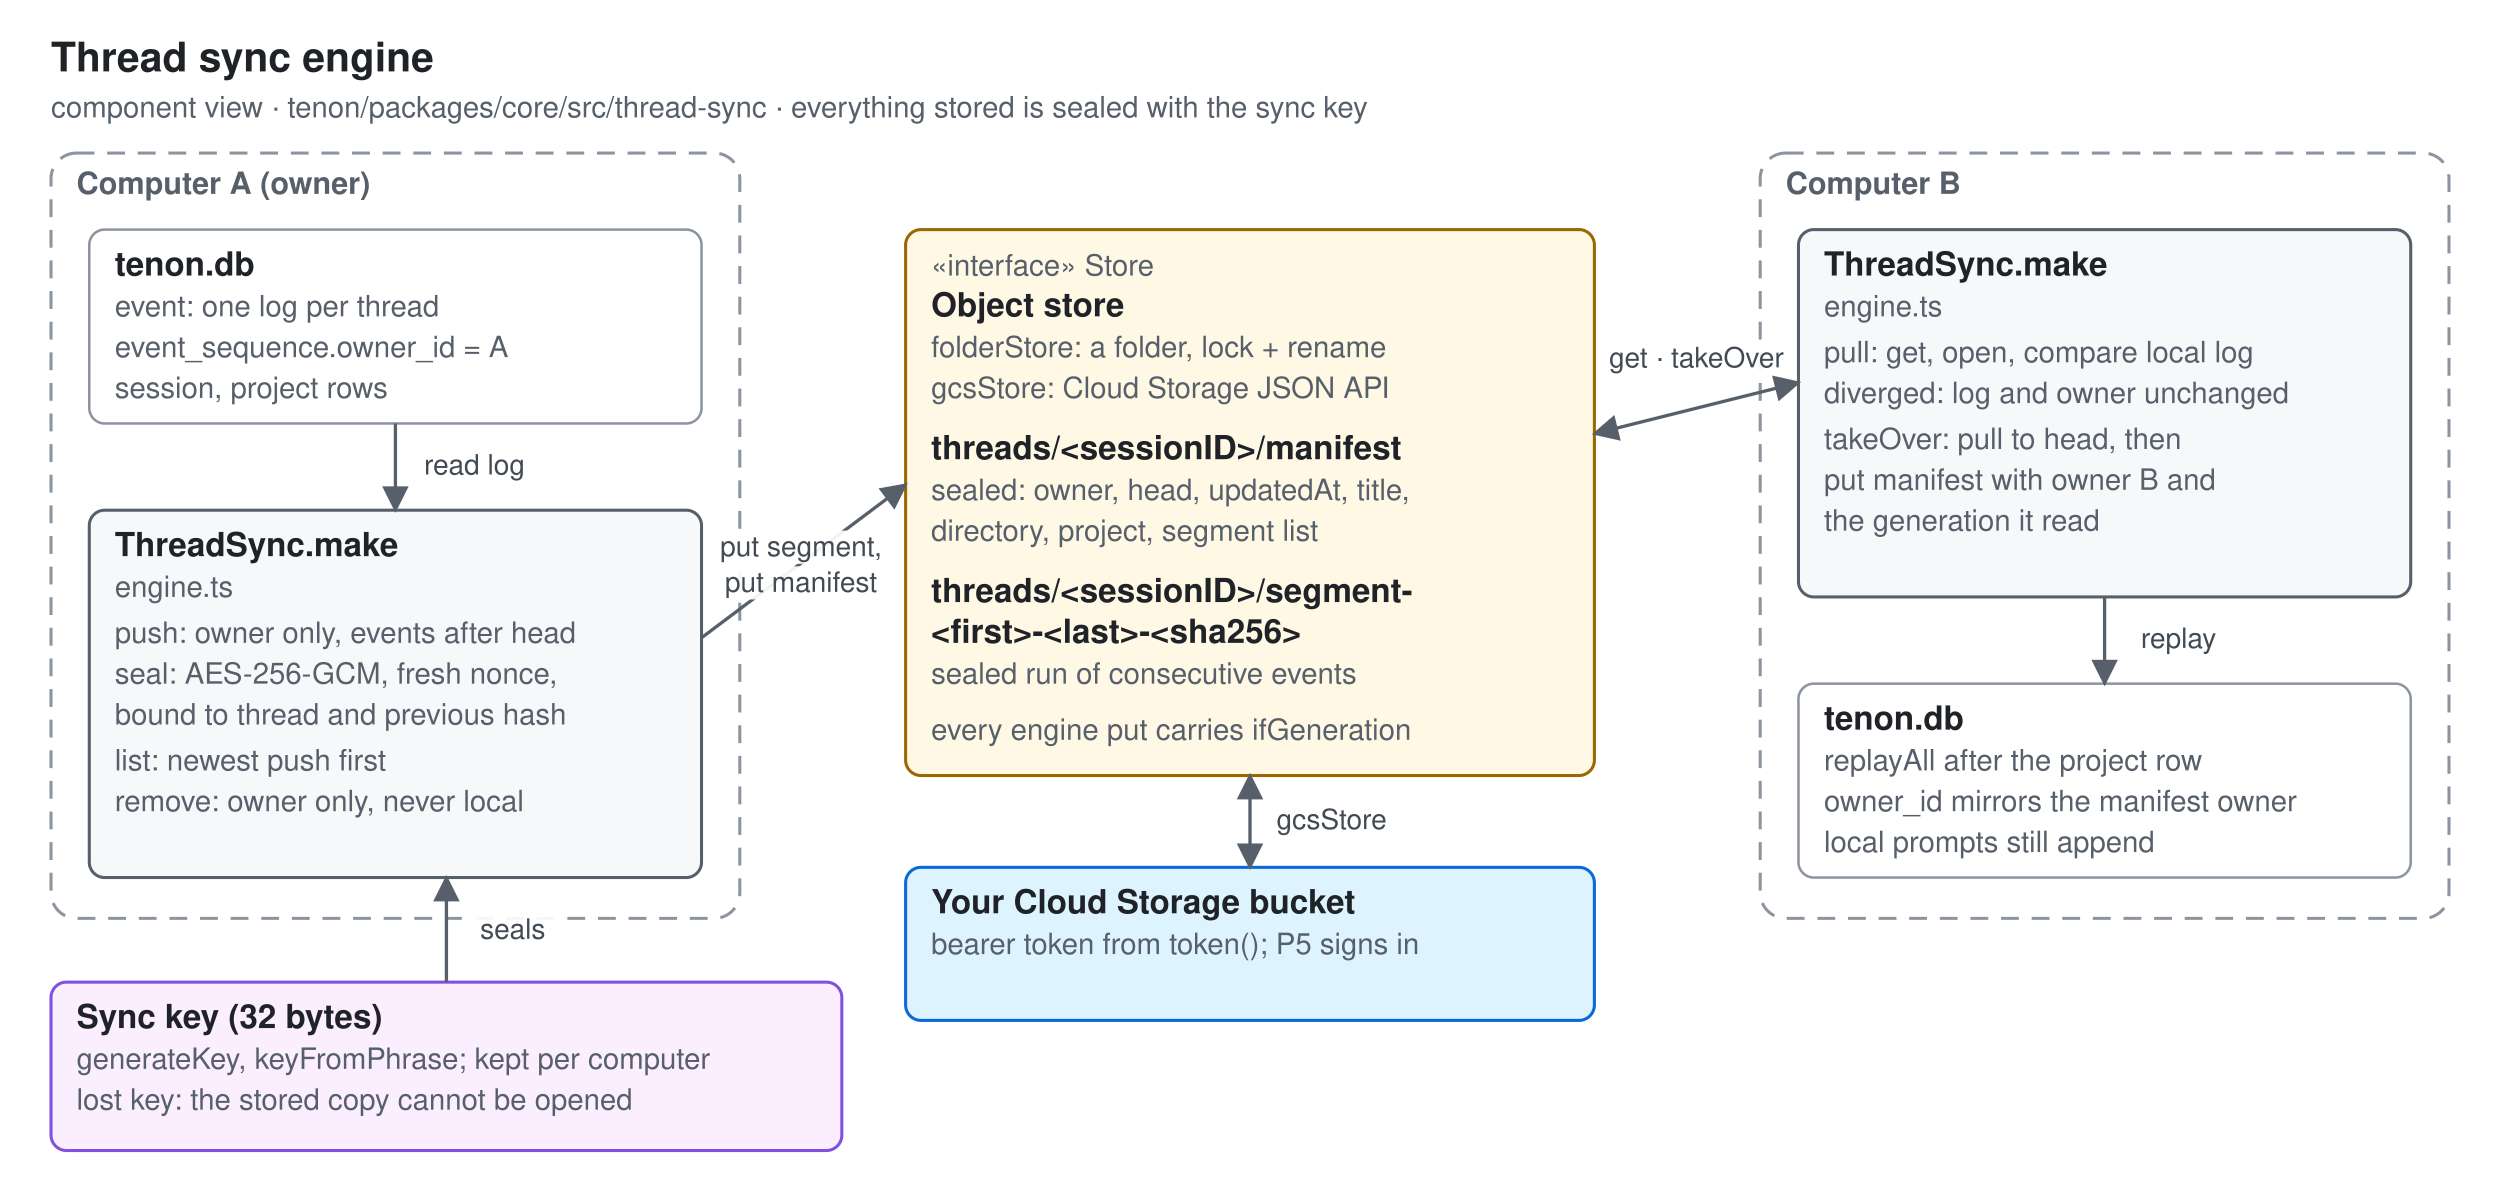
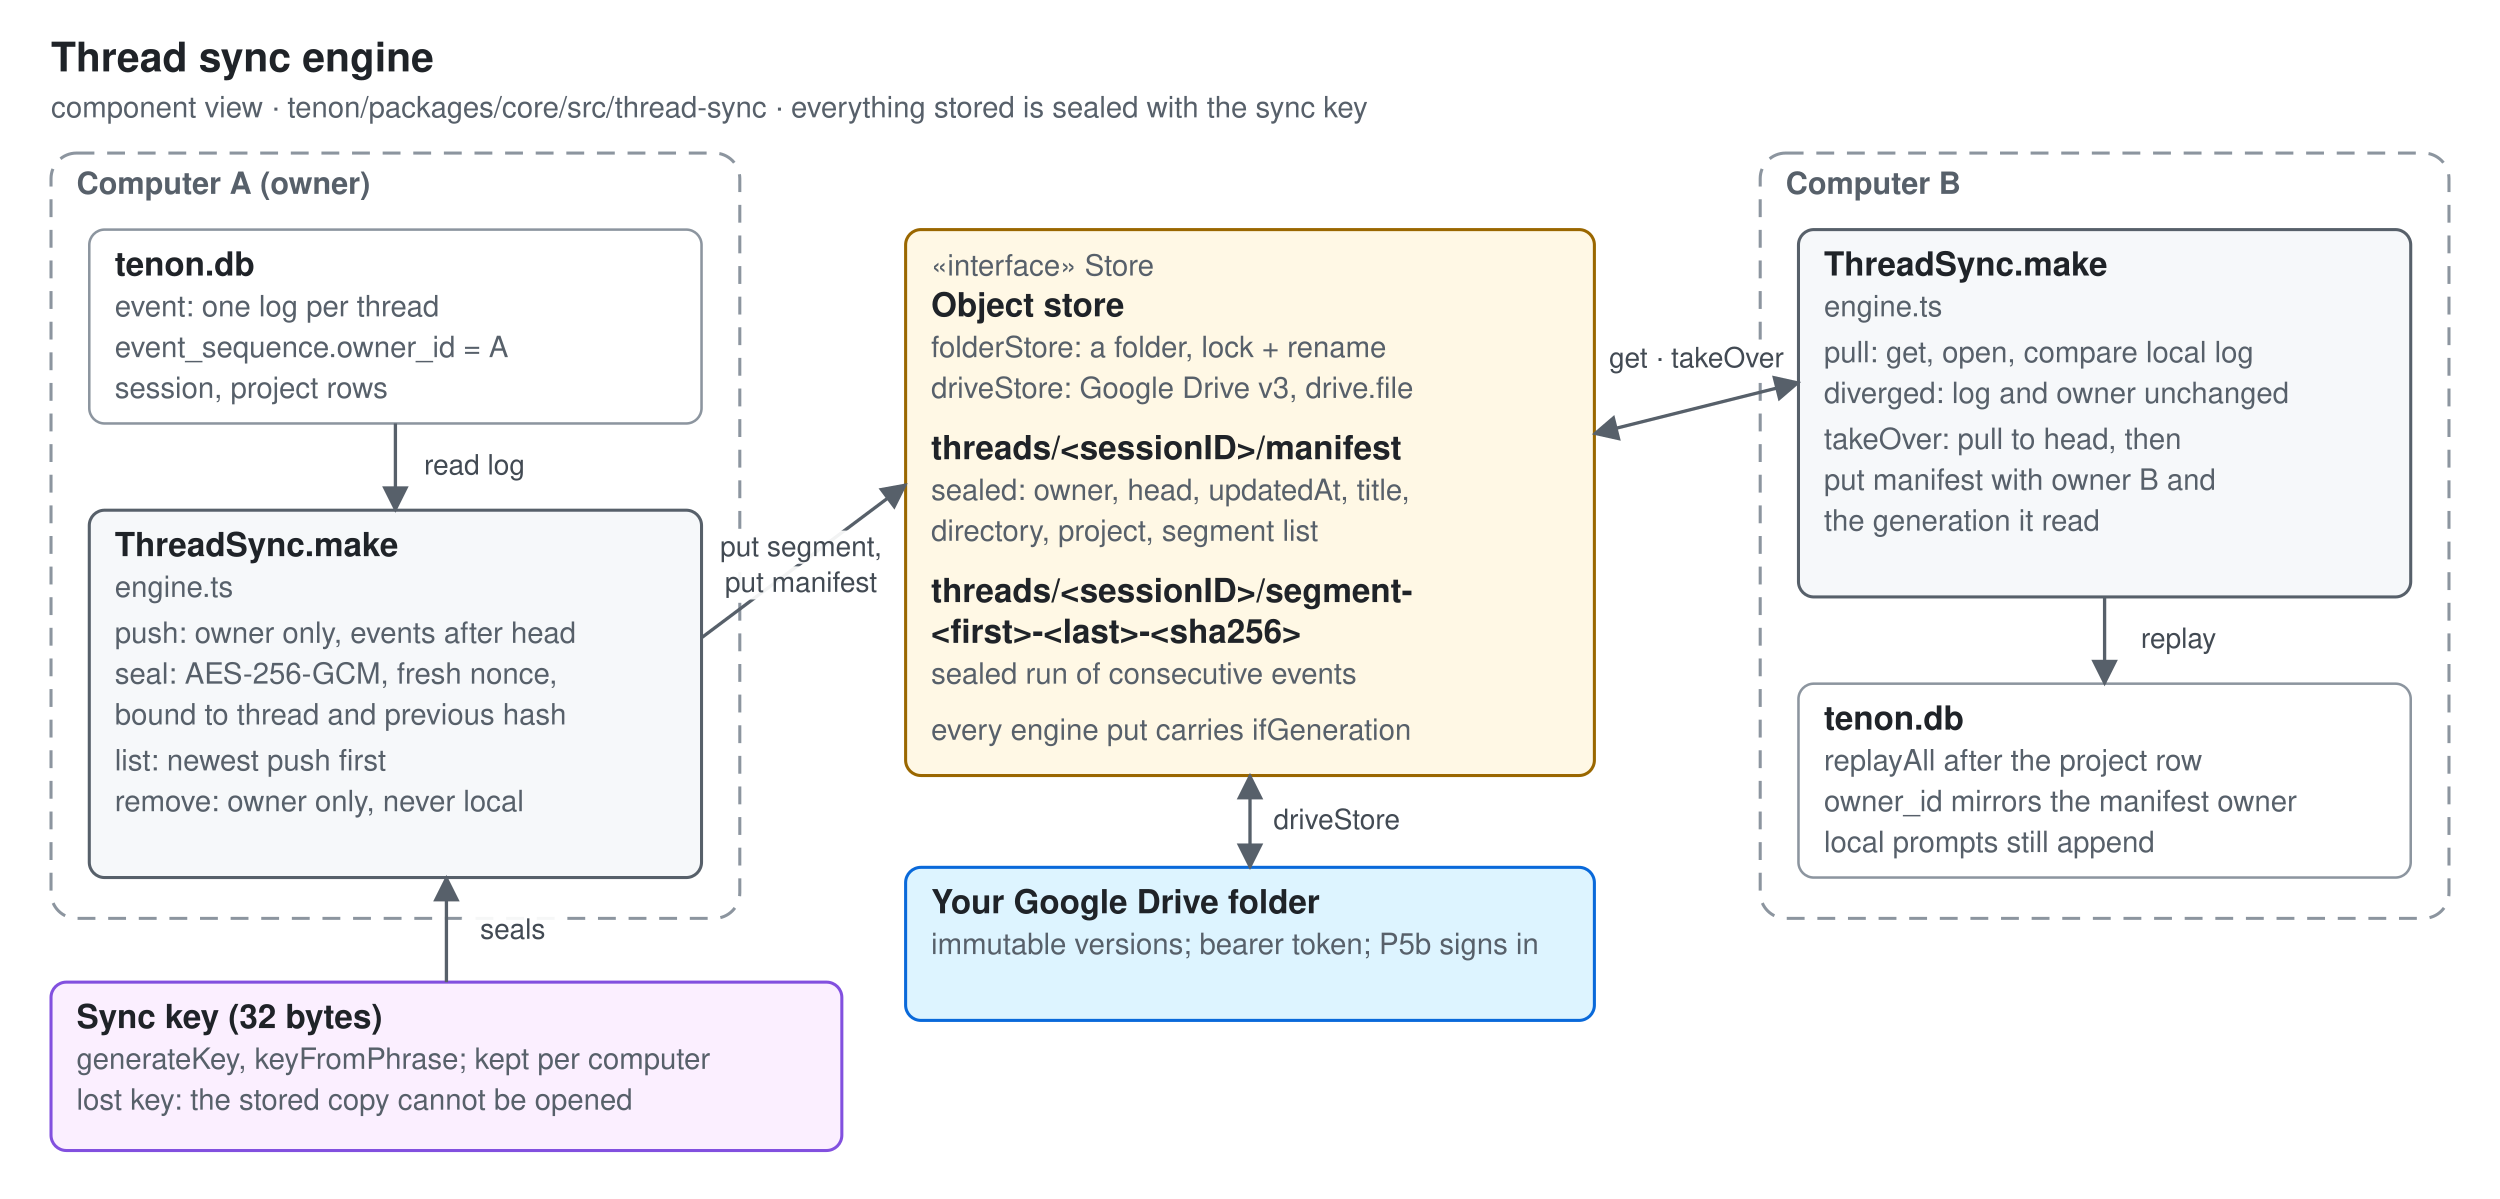
<svg xmlns="http://www.w3.org/2000/svg" viewBox="0 0 980 470" width="980" height="470" role="img" aria-labelledby="title desc">
  <style>
  .bg{fill:#ffffff}
  text{font-family:ui-sans-serif,system-ui,-apple-system,"Segoe UI",Helvetica,Arial,sans-serif;font-size:13px;fill:#1f2328}
  .t{font-weight:600}
  .s{font-size:11.5px;fill:#57606a}
  .h{font-size:16px;font-weight:600}
  .lbl{font-size:11px;fill:#424a53}
  .lblbg{fill:#ffffff;opacity:.92}
  .sub{fill:#ffffff;stroke:#8c959f;stroke-width:1}
  .box{fill:#f6f8fa;stroke:#57606a;stroke-width:1.2}
  .store{fill:#fff8e5;stroke:#9a6700;stroke-width:1.2}
  .ext{fill:#ddf4ff;stroke:#0969da;stroke-width:1.2}
  .proc{fill:#fbefff;stroke:#8250df;stroke-width:1.2}
  .zone{fill:none;stroke:#8c959f;stroke-width:1.2;stroke-dasharray:7 5}
  .zonet{font-size:12px;font-weight:600;fill:#57606a}
  .e{fill:none;stroke:#57606a;stroke-width:1.3}
  .ah{fill:#57606a}
  @media (prefers-color-scheme: dark){
    .bg{fill:#0d1117}
    text{fill:#e6edf3}
    .s{fill:#9198a1} .lbl{fill:#c9d1d9} .lblbg{fill:#0d1117}
    .box{fill:#161b22;stroke:#8b949e} .sub{fill:#0d1117;stroke:#6e7681}
    .store{fill:#2b2111;stroke:#d29922} .ext{fill:#0c2d4a;stroke:#4493f8}
    .proc{fill:#271a3d;stroke:#ab7df8}
    .zone{stroke:#6e7681} .zonet{fill:#9198a1}
    .e{stroke:#9198a1} .ah{fill:#9198a1}
  }
</style>
  <defs>
    <marker id="a" viewBox="0 0 10 10" refX="9" refY="5" markerWidth="8" markerHeight="8" orient="auto-start-reverse">
      <path class="ah" d="M0,0 L10,5 L0,10 z" />
    </marker>
  </defs>
  <rect class="bg" x="0" y="0" width="980" height="470" />
  <text x="20" y="28" class="h">Thread sync engine</text>
  <text x="20" y="46" class="s">component view · tenon/packages/core/src/thread-sync · everything stored is sealed with the sync key</text>
  <rect class="zone" x="20" y="60" width="270" height="300" rx="10" />
  <text x="30" y="76" class="zonet">Computer A (owner)</text>
  <rect class="sub" x="35" y="90" width="240" height="76" rx="6" />
  <text x="45" y="108" class="t">tenon.db</text>
  <text x="45" y="124" class="s">event: one log per thread</text>
  <text x="45" y="140" class="s">event_sequence.owner_id = A</text>
  <text x="45" y="156" class="s">session, project rows</text>
  <rect class="box" x="35" y="200" width="240" height="144" rx="6" />
  <text x="45" y="218" class="t">ThreadSync.make</text>
  <text x="45" y="234" class="s">engine.ts</text>
  <text x="45" y="252" class="s">push: owner only, events after head</text>
  <text x="45" y="268" class="s">seal: AES-256-GCM, fresh nonce,</text>
  <text x="45" y="284" class="s">bound to thread and previous hash</text>
  <text x="45" y="302" class="s">list: newest push first</text>
  <text x="45" y="318" class="s">remove: owner only, never local</text>
  <rect class="store" x="355" y="90" width="270" height="214" rx="6" />
  <text x="365" y="108" class="s">«interface» Store</text>
  <text x="365" y="124" class="t">Object store</text>
  <text x="365" y="140" class="s">folderStore: a folder, lock + rename</text>
-   <text x="365" y="156" class="s">gcsStore: Cloud Storage JSON API</text>
+   <text x="365" y="156" class="s">driveStore: Google Drive v3, drive.file</text>
  <text x="365" y="180" class="t">threads/&lt;sessionID&gt;/manifest</text>
  <text x="365" y="196" class="s">sealed: owner, head, updatedAt, title,</text>
  <text x="365" y="212" class="s">directory, project, segment list</text>
  <text x="365" y="236" class="t">threads/&lt;sessionID&gt;/segment-</text>
  <text x="365" y="252" class="t">&lt;first&gt;-&lt;last&gt;-&lt;sha256&gt;</text>
  <text x="365" y="268" class="s">sealed run of consecutive events</text>
  <text x="365" y="290" class="s">every engine put carries ifGeneration</text>
  <rect class="ext" x="355" y="340" width="270" height="60" rx="6" />
-   <text x="365" y="358" class="t">Your Cloud Storage bucket</text>
-   <text x="365" y="374" class="s">bearer token from token(); P5 signs in</text>
+   <text x="365" y="358" class="t">Your Google Drive folder</text>
+   <text x="365" y="374" class="s">immutable versions; bearer token; P5b signs in</text>
  <rect class="zone" x="690" y="60" width="270" height="300" rx="10" />
  <text x="700" y="76" class="zonet">Computer B</text>
  <rect class="box" x="705" y="90" width="240" height="144" rx="6" />
  <text x="715" y="108" class="t">ThreadSync.make</text>
  <text x="715" y="124" class="s">engine.ts</text>
  <text x="715" y="142" class="s">pull: get, open, compare local log</text>
  <text x="715" y="158" class="s">diverged: log and owner unchanged</text>
  <text x="715" y="176" class="s">takeOver: pull to head, then</text>
  <text x="715" y="192" class="s">put manifest with owner B and</text>
  <text x="715" y="208" class="s">the generation it read</text>
  <rect class="sub" x="705" y="268" width="240" height="76" rx="6" />
  <text x="715" y="286" class="t">tenon.db</text>
  <text x="715" y="302" class="s">replayAll after the project row</text>
  <text x="715" y="318" class="s">owner_id mirrors the manifest owner</text>
  <text x="715" y="334" class="s">local prompts still append</text>
  <rect class="proc" x="20" y="385" width="310" height="66" rx="6" />
  <text x="30" y="403" class="t">Sync key (32 bytes)</text>
  <text x="30" y="419" class="s">generateKey, keyFromPhrase; kept per computer</text>
  <text x="30" y="435" class="s">lost key: the stored copy cannot be opened</text>
  <path class="e" d="M155,166 L155,200" marker-end="url(#a)" />
  <path class="e" d="M275,250 L355,190" marker-end="url(#a)" />
  <path class="e" d="M625,170 L705,150" marker-end="url(#a)" marker-start="url(#a)" />
  <path class="e" d="M825,234 L825,268" marker-end="url(#a)" />
  <path class="e" d="M490,304 L490,340" marker-end="url(#a)" marker-start="url(#a)" />
  <path class="e" d="M175,385 L175,344" marker-end="url(#a)" />
  <rect class="lblbg" x="160" y="176" width="52" height="13" rx="2" />
  <text class="lbl" x="186" y="186" text-anchor="middle">read log</text>
  <rect class="lblbg" x="276" y="208" width="76" height="13" rx="2" />
  <text class="lbl" x="314" y="218" text-anchor="middle">put segment,</text>
  <rect class="lblbg" x="276" y="222" width="76" height="13" rx="2" />
  <text class="lbl" x="314" y="232" text-anchor="middle">put manifest</text>
  <rect class="lblbg" x="628" y="134" width="74" height="13" rx="2" />
  <text class="lbl" x="665" y="144" text-anchor="middle">get · takeOver</text>
  <rect class="lblbg" x="830" y="244" width="48" height="13" rx="2" />
  <text class="lbl" x="854" y="254" text-anchor="middle">replay</text>
-   <rect class="lblbg" x="496" y="315" width="52" height="13" rx="2" />
-   <text class="lbl" x="522" y="325" text-anchor="middle">gcsStore</text>
+   <rect class="lblbg" x="496" y="315" width="56" height="13" rx="2" />
+   <text class="lbl" x="524" y="325" text-anchor="middle">driveStore</text>
  <rect class="lblbg" x="181" y="358" width="40" height="13" rx="2" />
  <text class="lbl" x="201" y="368" text-anchor="middle">seals</text>
</svg>
